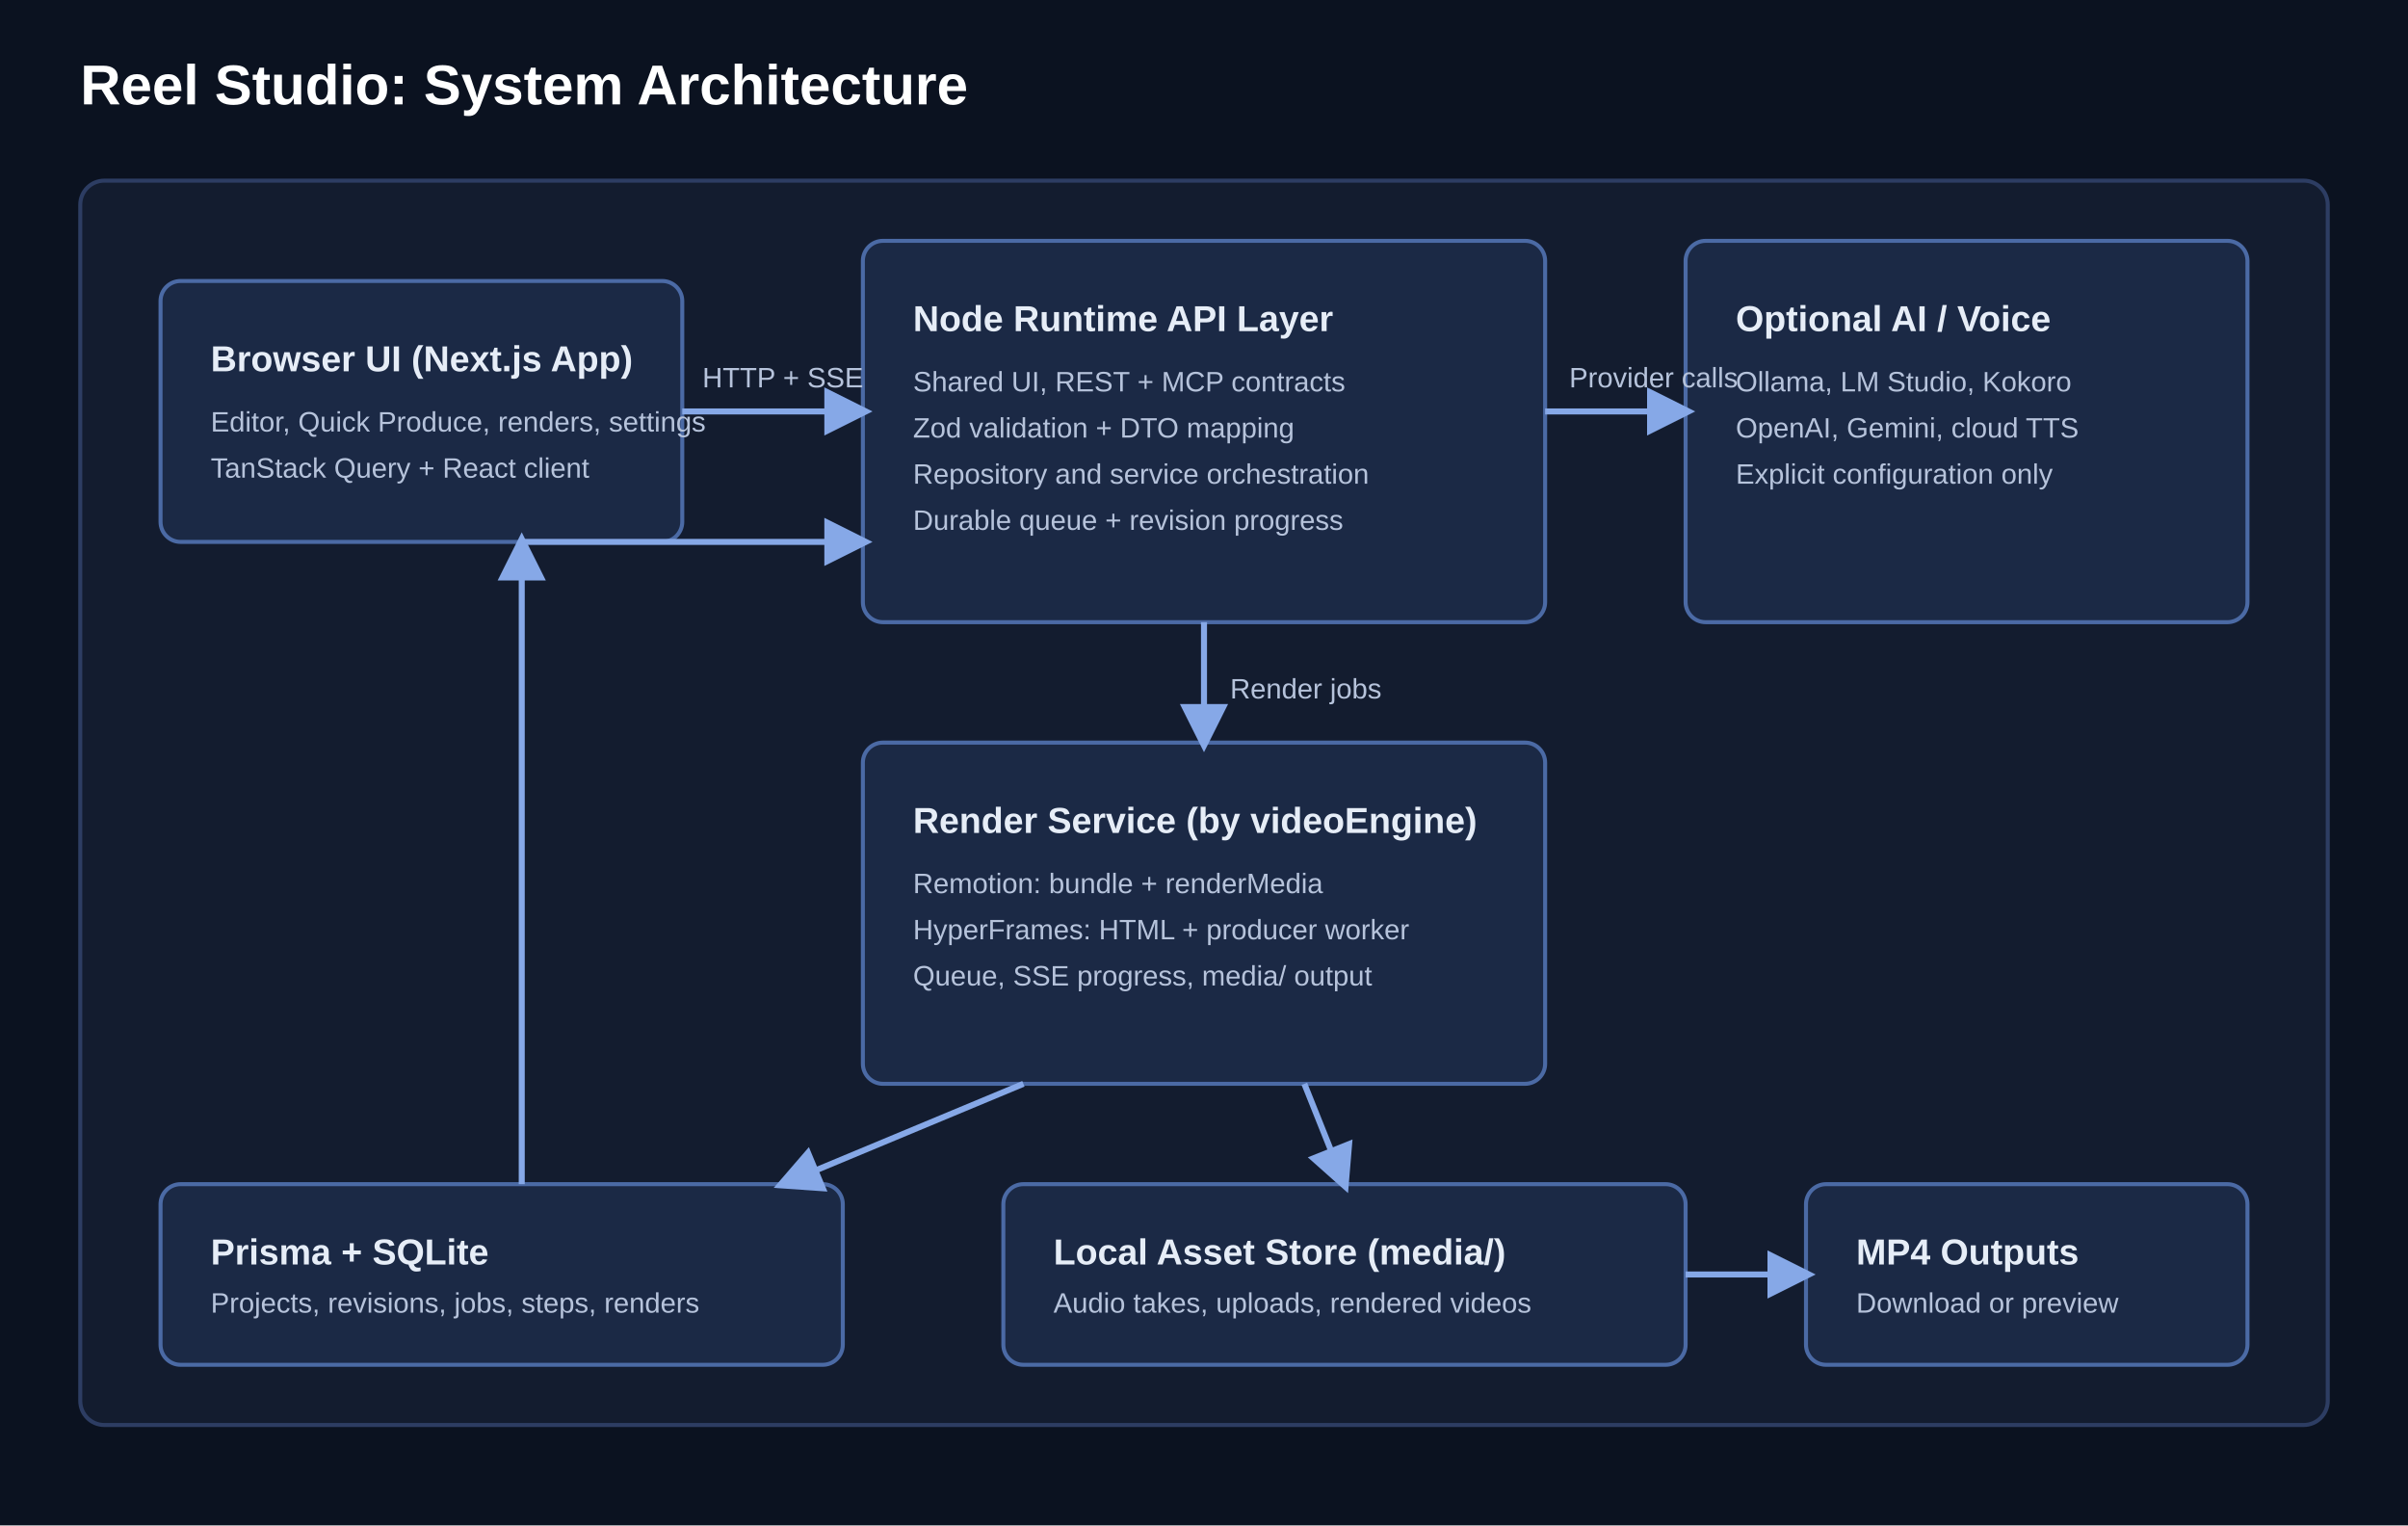
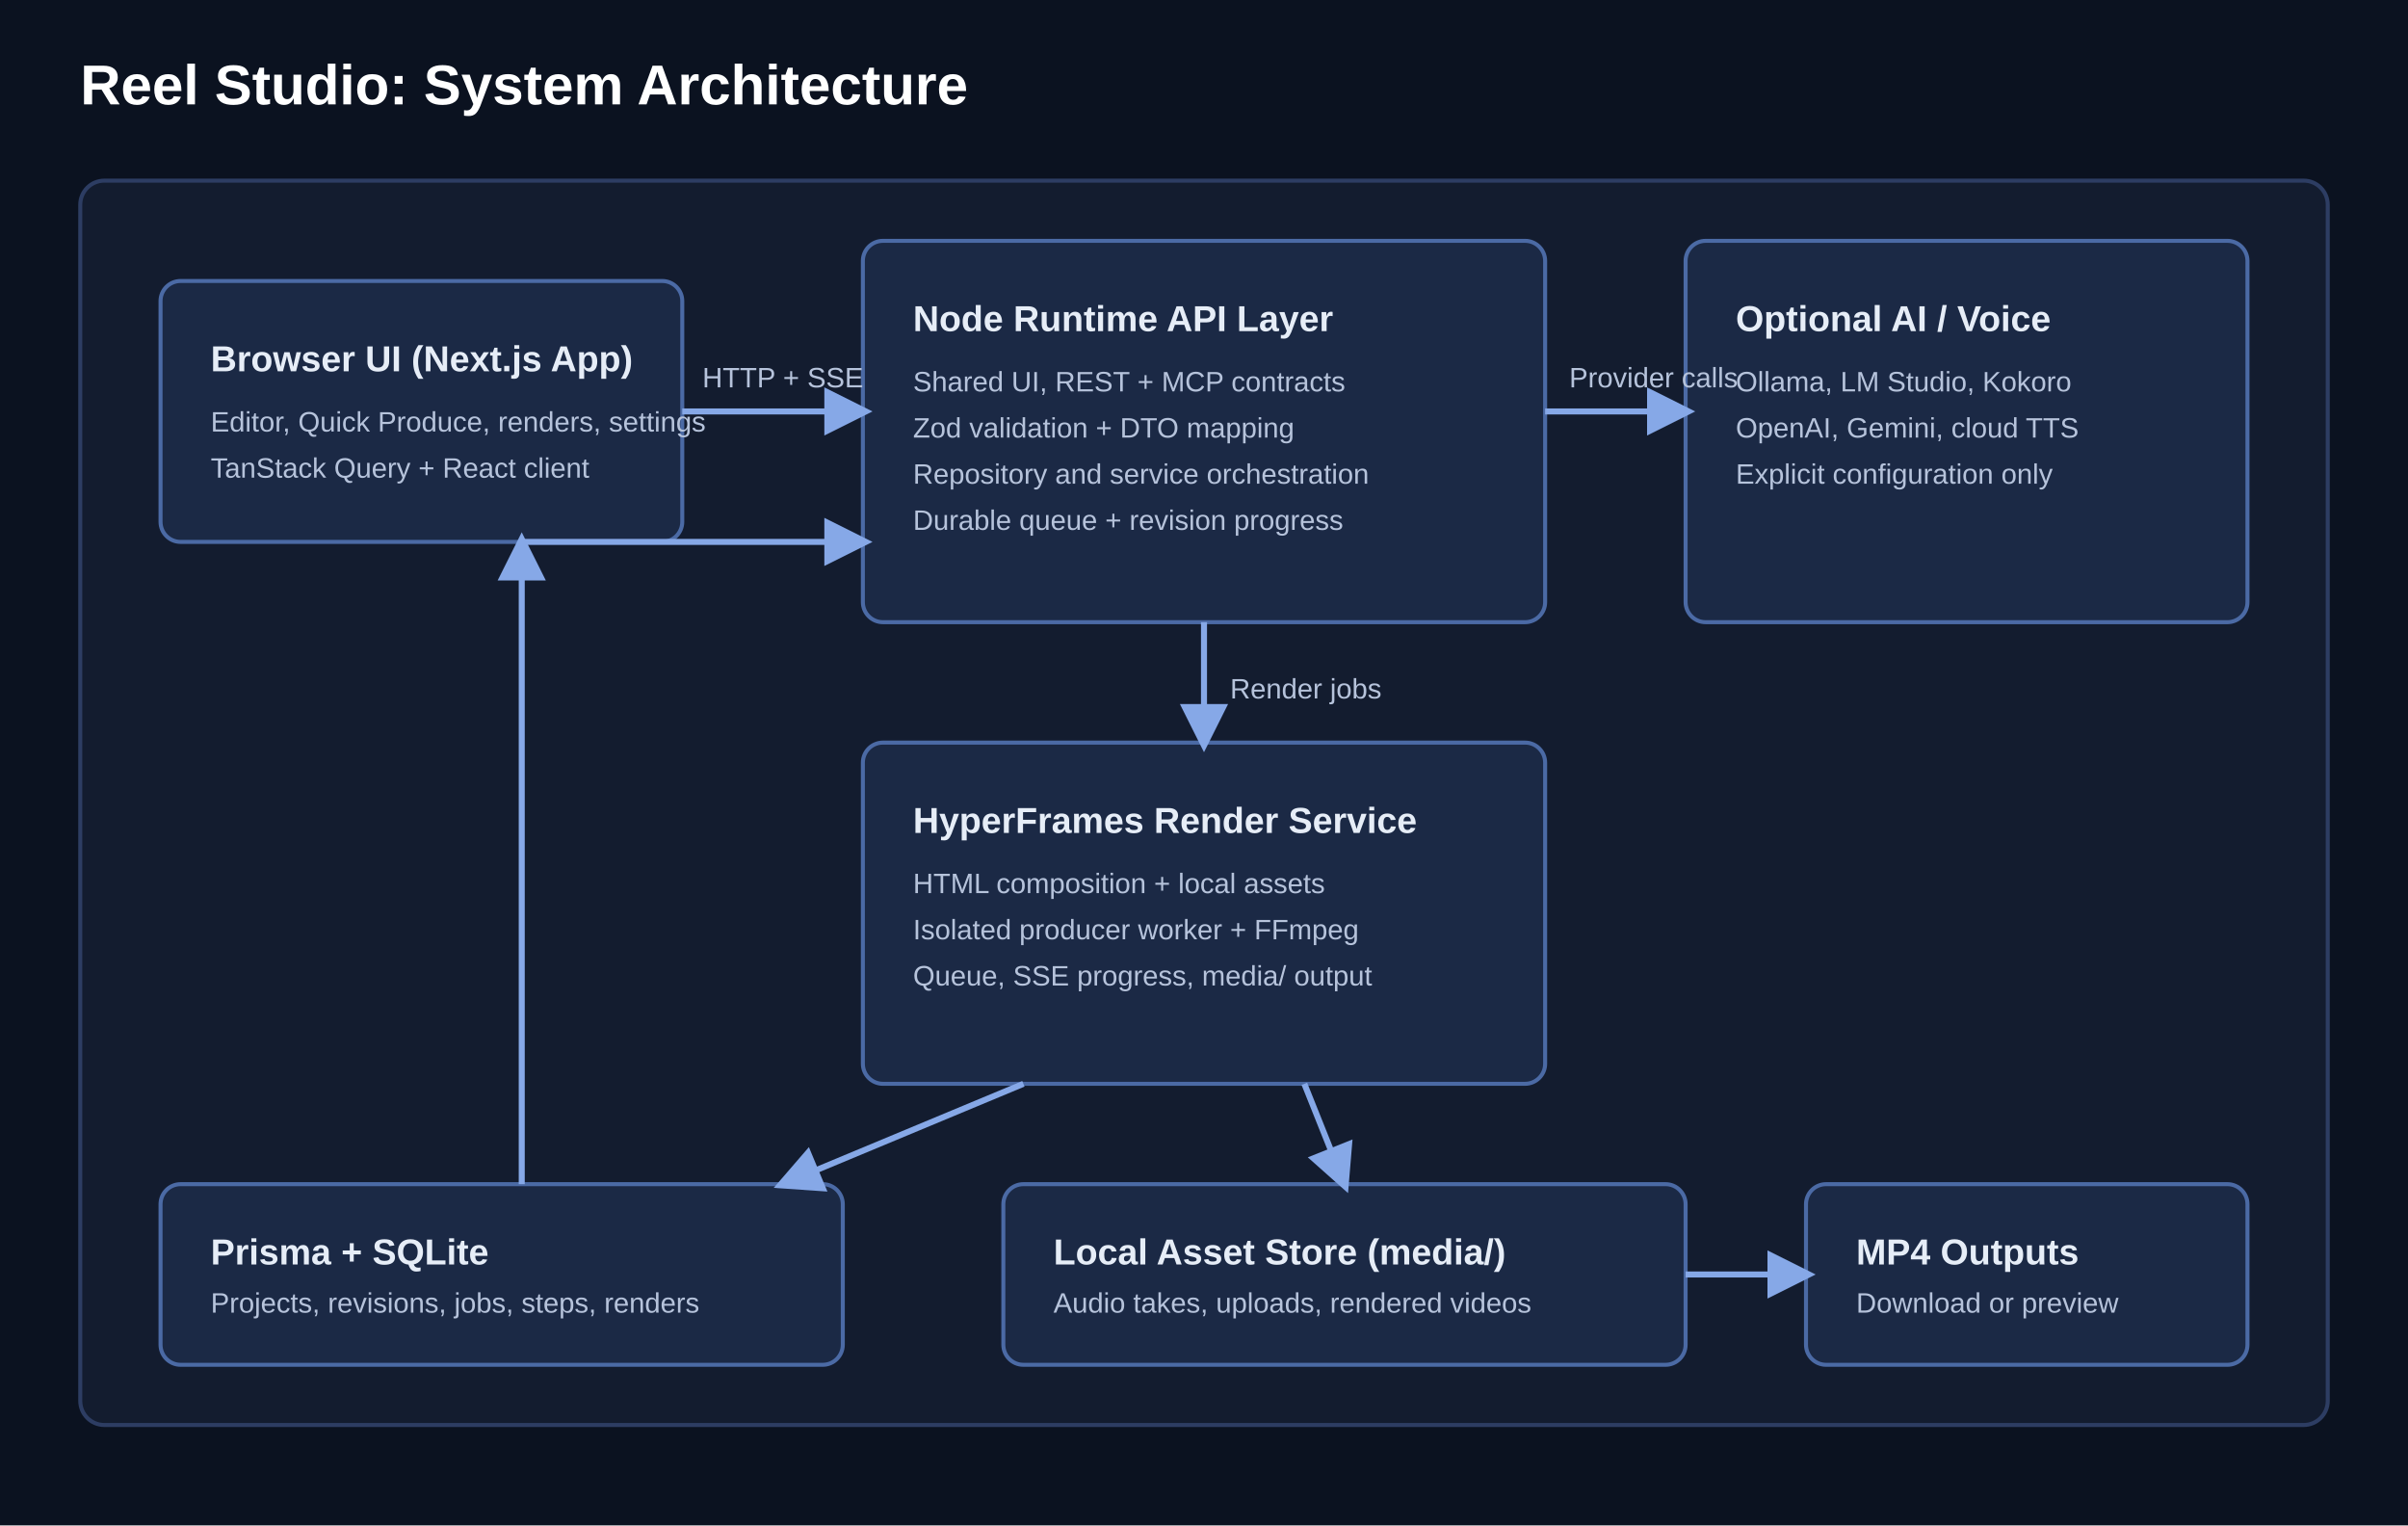
<svg xmlns="http://www.w3.org/2000/svg" width="1200" height="760" viewBox="0 0 1200 760" role="img" aria-labelledby="title desc">
  <defs>
    <style>
      .bg { fill: #0b1220; }
      .panel { fill: #131c2f; stroke: #2d3d63; stroke-width: 2; rx: 12; }
      .box { fill: #1b2945; stroke: #4b6aa5; stroke-width: 2; rx: 10; }
      .label { fill: #e6edf7; font: 600 18px 'Segoe UI', Arial, sans-serif; }
      .small { fill: #b6c3db; font: 14px 'Segoe UI', Arial, sans-serif; }
      .arrow { stroke: #86a8e7; stroke-width: 3; fill: none; marker-end: url(#m); }
      .title { fill: #ffffff; font: 700 28px 'Segoe UI', Arial, sans-serif; }
    </style>
    <marker id="m" viewBox="0 0 10 10" refX="8" refY="5" markerWidth="8" markerHeight="8" orient="auto-start-reverse">
      <path d="M 0 0 L 10 5 L 0 10 z" fill="#86a8e7" />
    </marker>
  </defs>
  <rect class="bg" x="0" y="0" width="1200" height="760" />
  <text class="title" x="40" y="52">Reel Studio: System Architecture</text>
  <rect class="panel" x="40" y="90" width="1120" height="620" />
  <rect class="box" x="80" y="140" width="260" height="130" />
  <text class="label" x="105" y="185">Browser UI (Next.js App)</text>
  <text class="small" x="105" y="215">Editor, Quick Produce, renders, settings</text>
  <text class="small" x="105" y="238">TanStack Query + React client</text>
  <rect class="box" x="430" y="120" width="340" height="190" />
  <text class="label" x="455" y="165">Node Runtime API Layer</text>
  <text class="small" x="455" y="195">Shared UI, REST + MCP contracts</text>
  <text class="small" x="455" y="218">Zod validation + DTO mapping</text>
  <text class="small" x="455" y="241">Repository and service orchestration</text>
  <text class="small" x="455" y="264">Durable queue + revision progress</text>
  <rect class="box" x="840" y="120" width="280" height="190" />
  <text class="label" x="865" y="165">Optional AI / Voice</text>
  <text class="small" x="865" y="195">Ollama, LM Studio, Kokoro</text>
  <text class="small" x="865" y="218">OpenAI, Gemini, cloud TTS</text>
  <text class="small" x="865" y="241">Explicit configuration only</text>
  <rect class="box" x="430" y="370" width="340" height="170" />
-   <text class="label" x="455" y="415">Render Service (by videoEngine)</text>
-   <text class="small" x="455" y="445">Remotion: bundle + renderMedia</text>
-   <text class="small" x="455" y="468">HyperFrames: HTML + producer worker</text>
+   <text class="label" x="455" y="415">HyperFrames Render Service</text>
+   <text class="small" x="455" y="445">HTML composition + local assets</text>
+   <text class="small" x="455" y="468">Isolated producer worker + FFmpeg</text>
  <text class="small" x="455" y="491">Queue, SSE progress, media/ output</text>
  <rect class="box" x="80" y="590" width="340" height="90" />
  <text class="label" x="105" y="630">Prisma + SQLite</text>
  <text class="small" x="105" y="654">Projects, revisions, jobs, steps, renders</text>
  <rect class="box" x="500" y="590" width="340" height="90" />
  <text class="label" x="525" y="630">Local Asset Store (media/)</text>
  <text class="small" x="525" y="654">Audio takes, uploads, rendered videos</text>
  <rect class="box" x="900" y="590" width="220" height="90" />
  <text class="label" x="925" y="630">MP4 Outputs</text>
  <text class="small" x="925" y="654">Download or preview</text>
  <path class="arrow" d="M 340 205 L 430 205" />
  <path class="arrow" d="M 770 205 L 840 205" />
  <path class="arrow" d="M 600 310 L 600 370" />
  <path class="arrow" d="M 510 540 L 390 590" />
  <path class="arrow" d="M 650 540 L 670 590" />
  <path class="arrow" d="M 840 635 L 900 635" />
  <path class="arrow" d="M 260 590 L 260 270" />
  <path class="arrow" d="M 260 270 L 430 270" />
  <text class="small" x="350" y="193">HTTP + SSE</text>
  <text class="small" x="782" y="193">Provider calls</text>
  <text class="small" x="613" y="348">Render jobs</text>
</svg>
